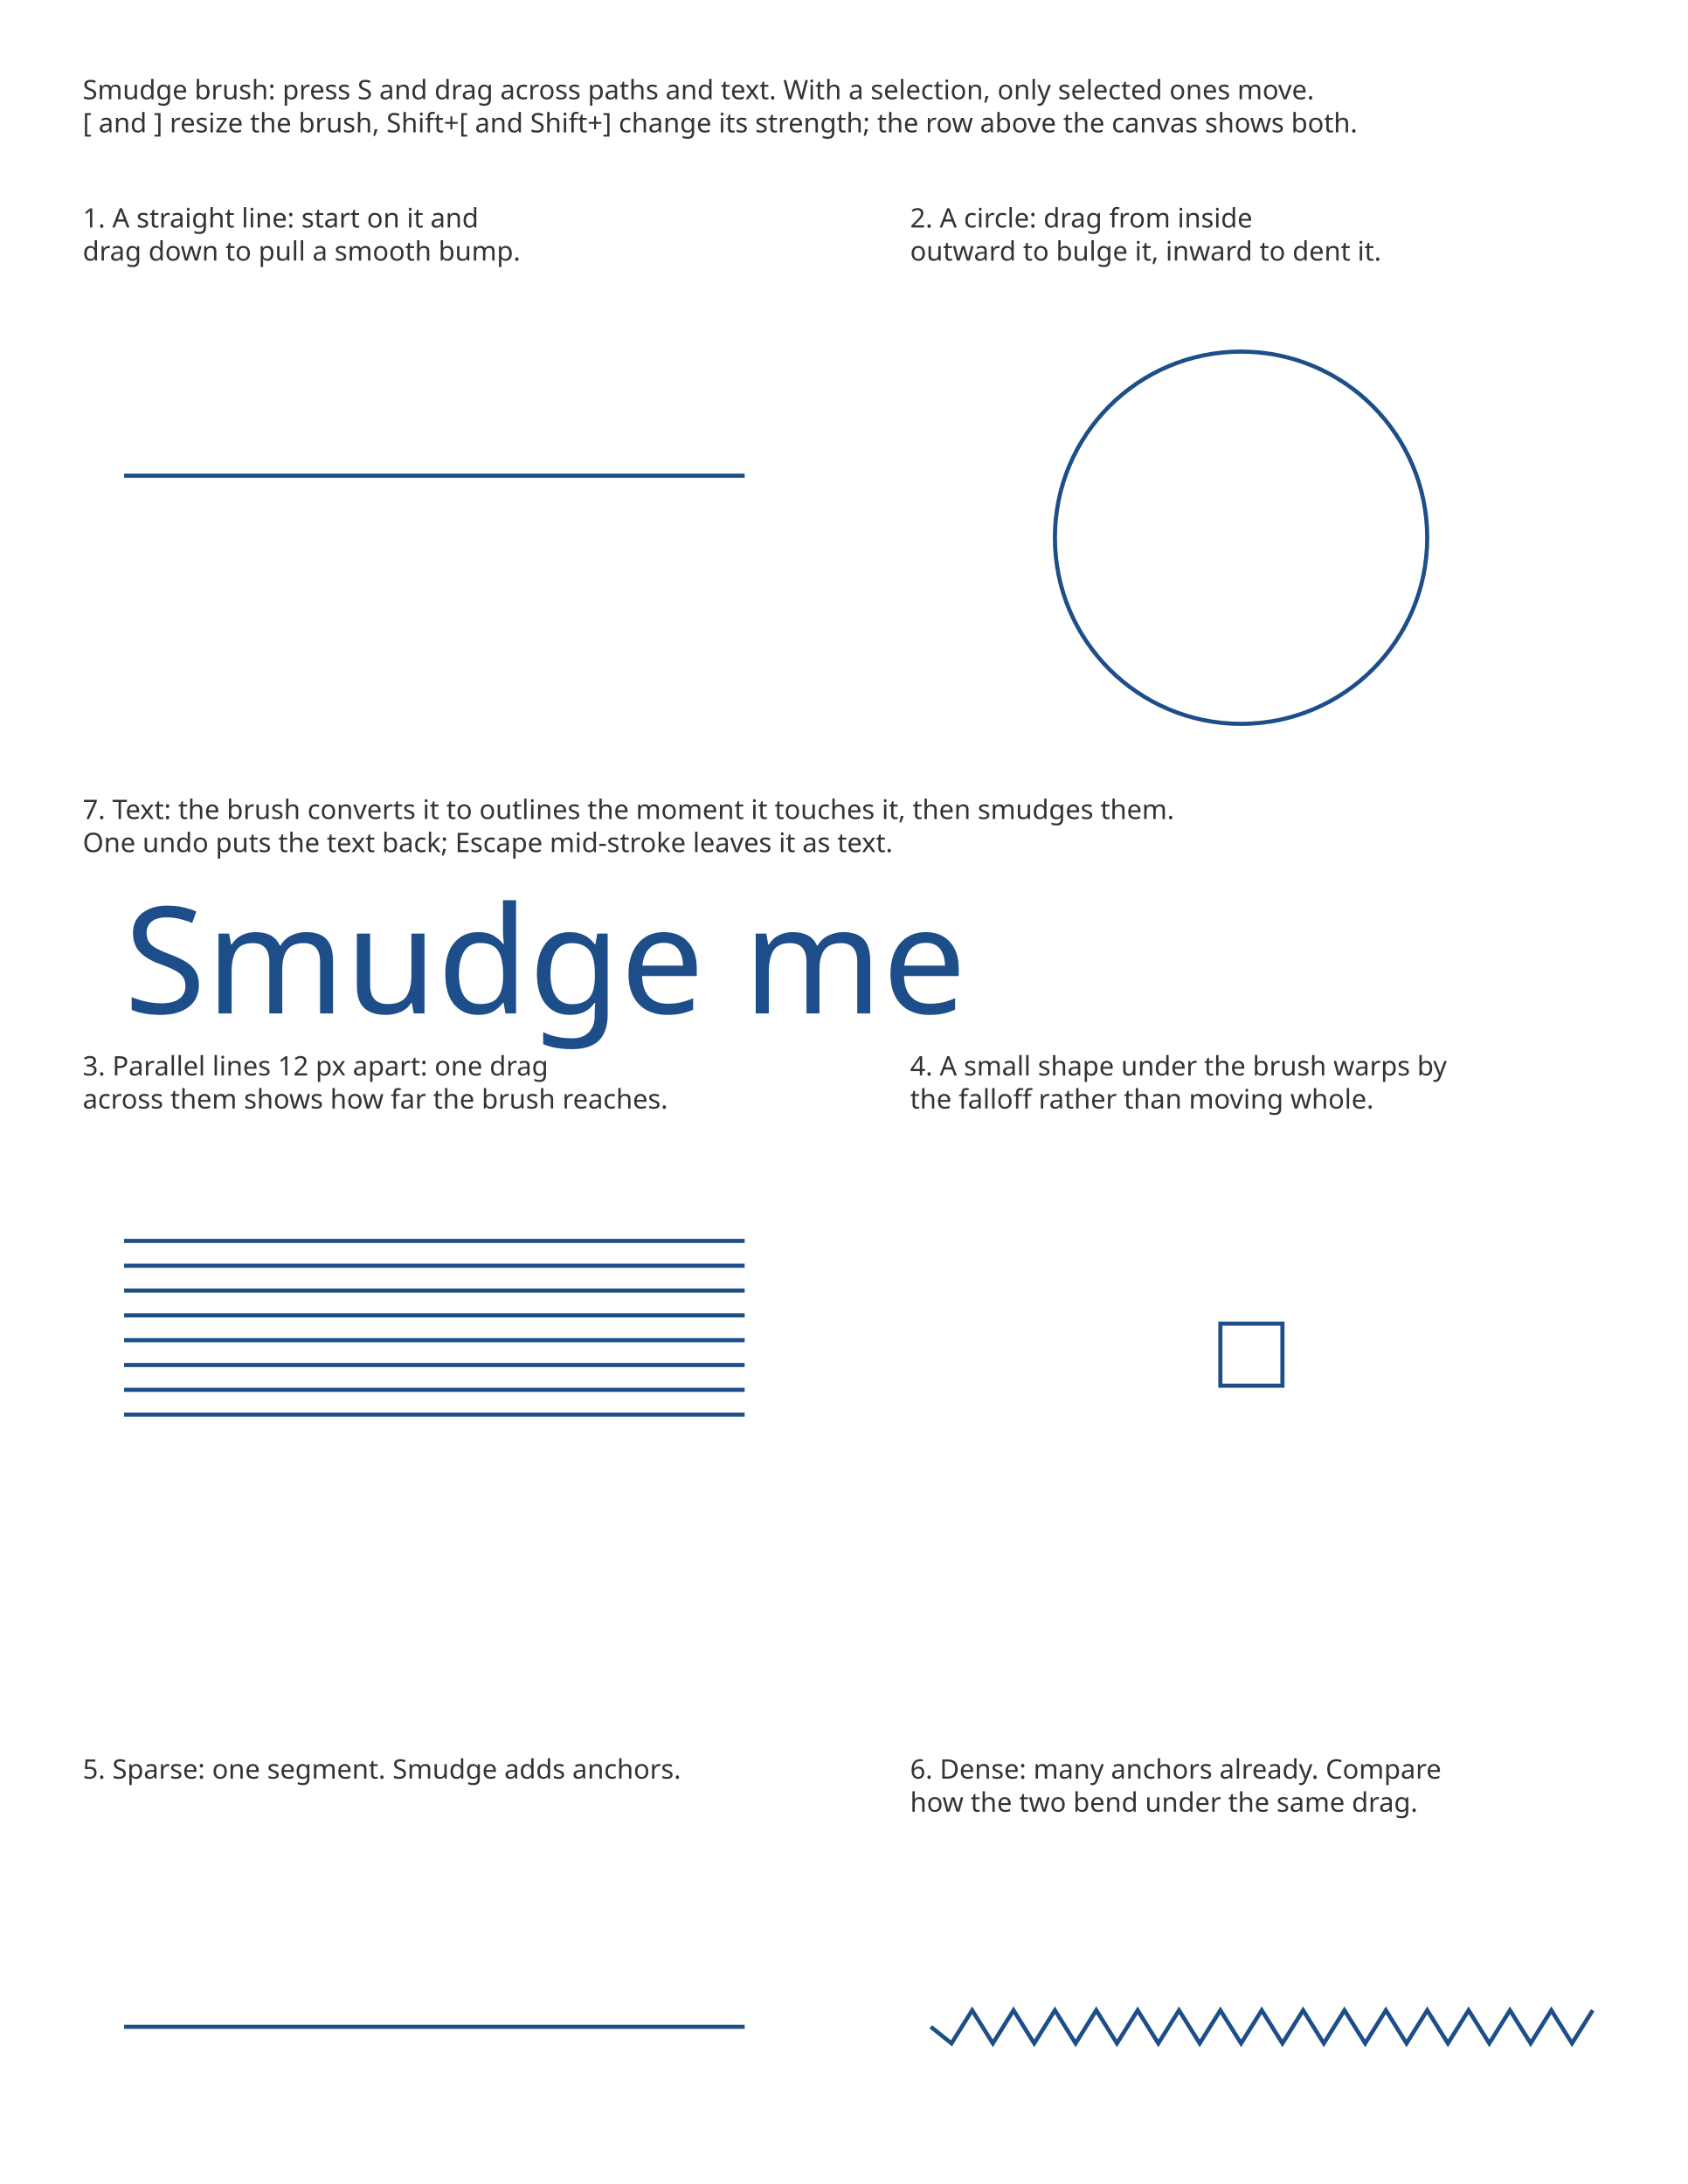
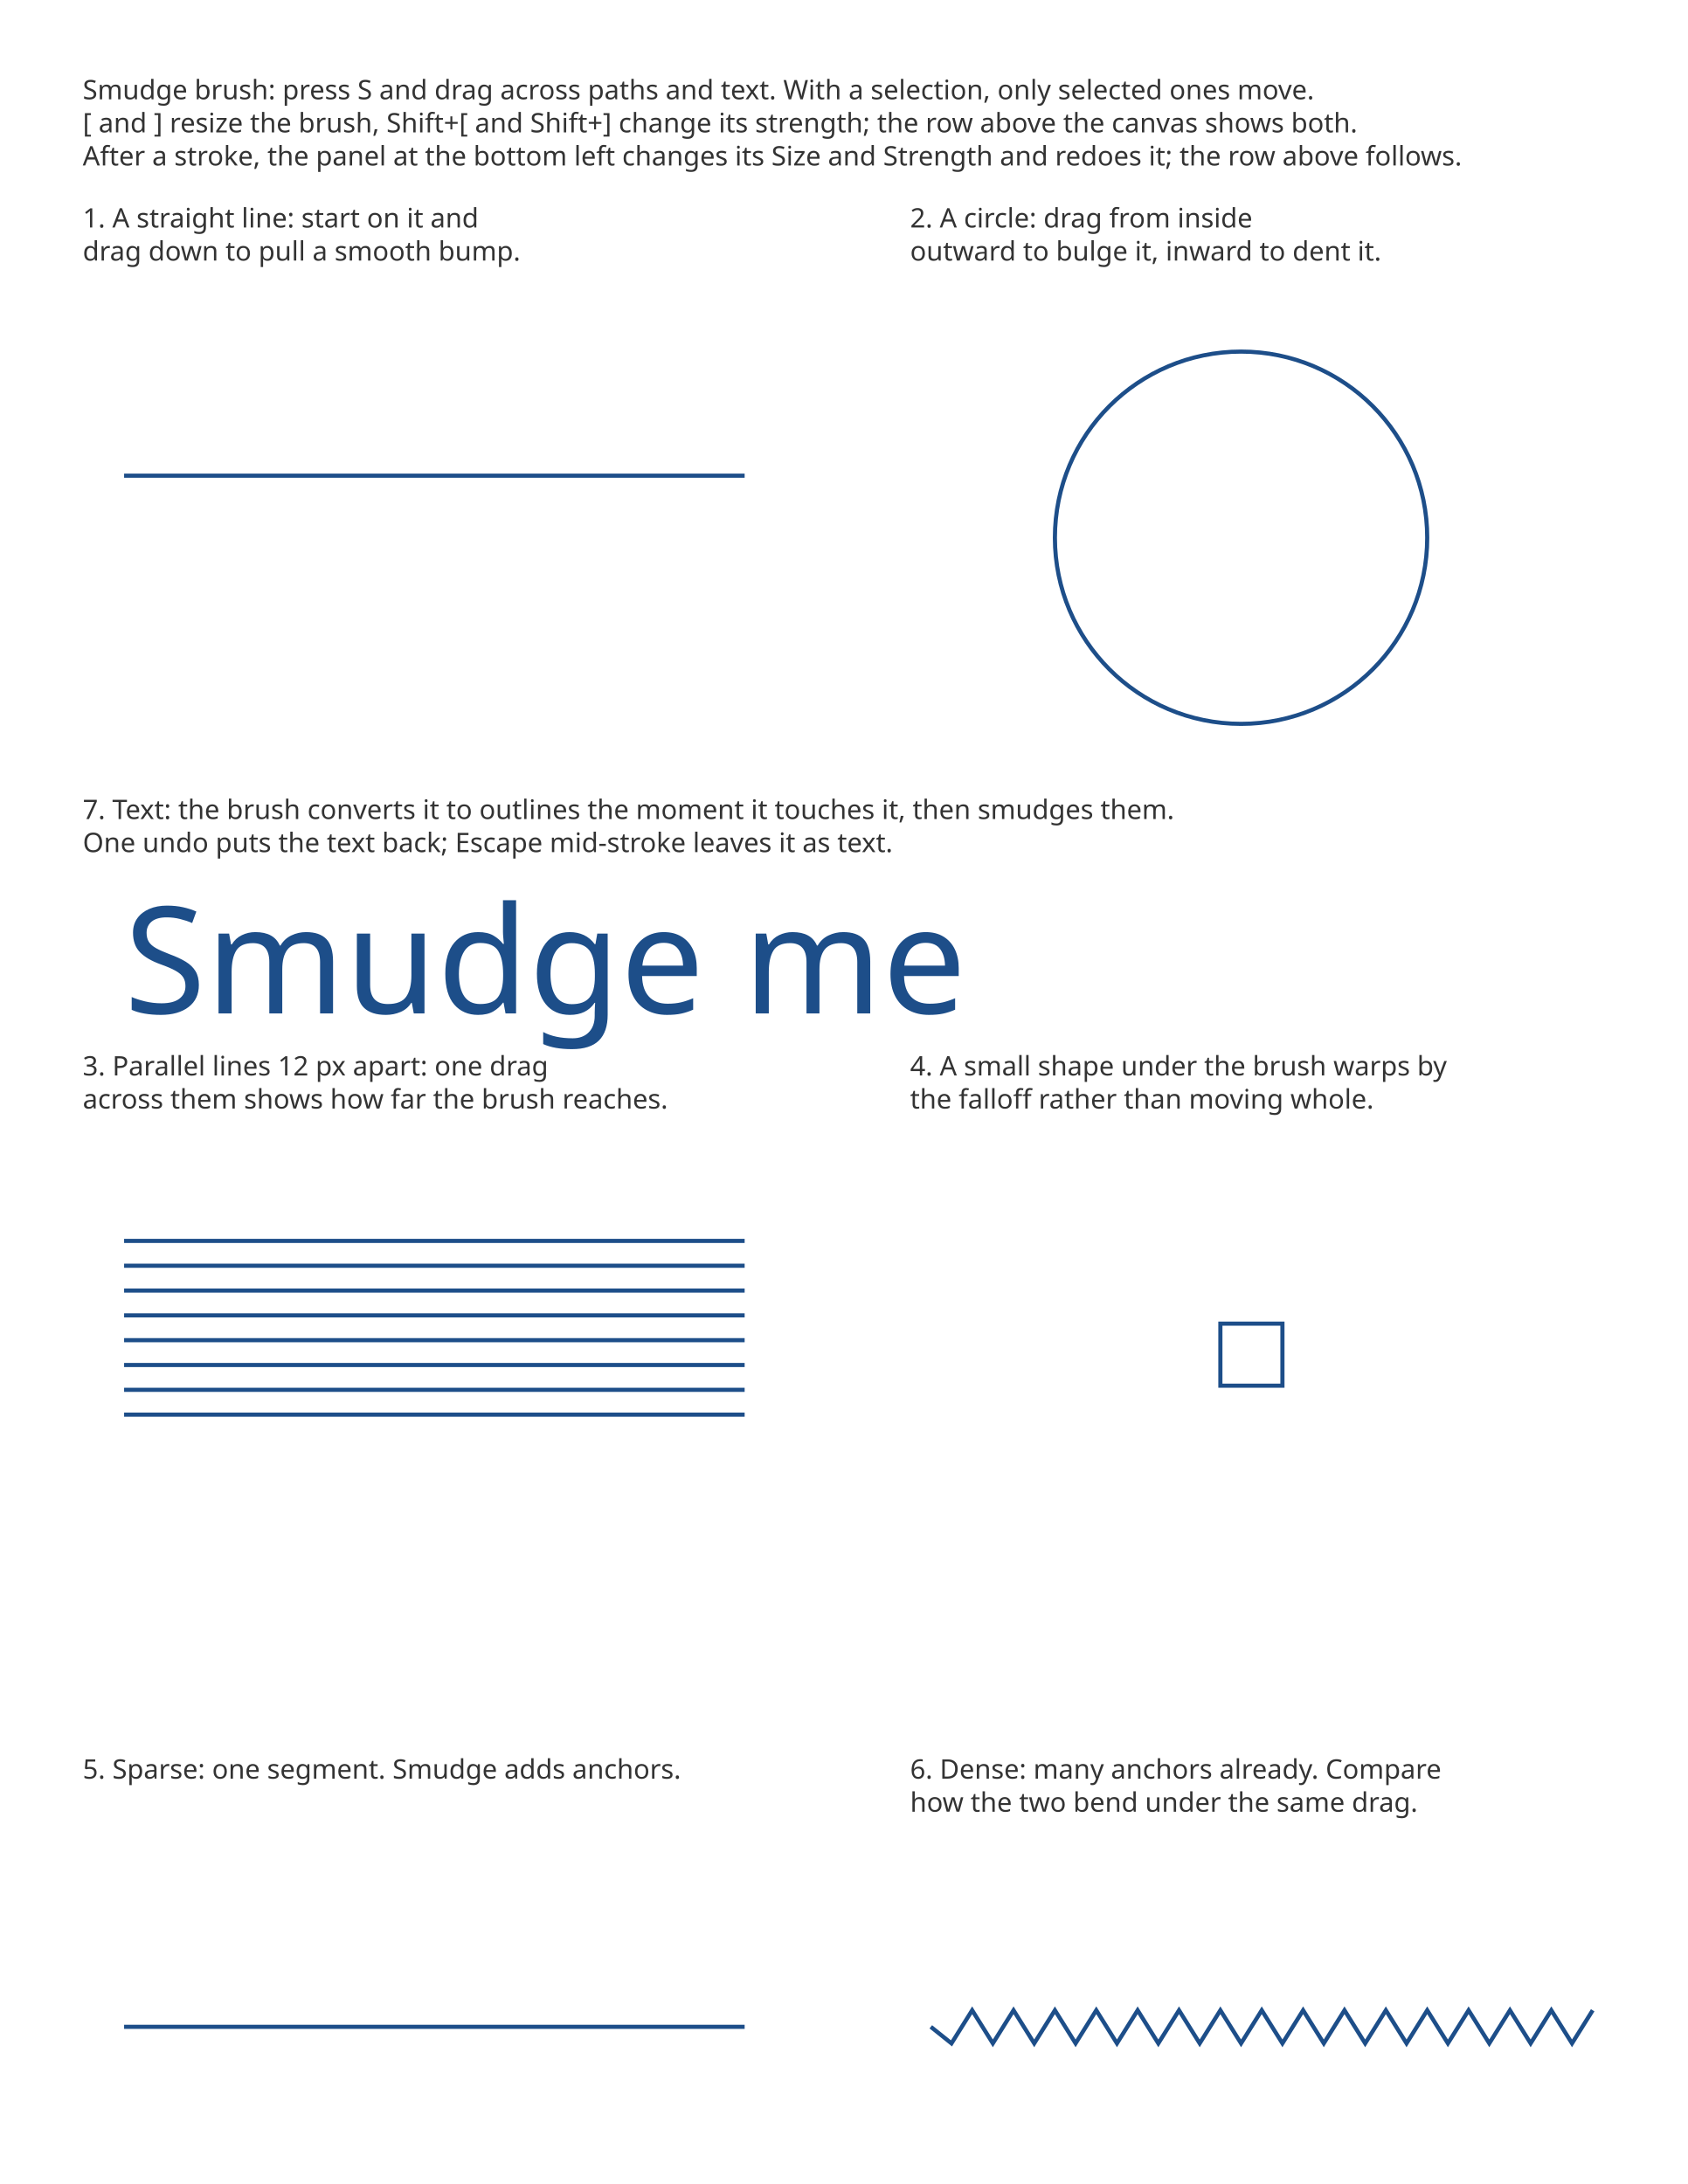
<svg xmlns="http://www.w3.org/2000/svg" width="816" height="1056" viewBox="0 0 816 1056">
  <text x="40" y="48" font-family="sans-serif" font-size="13" fill="#333">Smudge brush: press S and drag across paths and text. With a selection, only selected ones move.</text>
  <text x="40" y="64" font-family="sans-serif" font-size="13" fill="#333">[ and ] resize the brush, Shift+[ and Shift+] change its strength; the row above the canvas shows both.</text>
+   <text x="40" y="80" font-family="sans-serif" font-size="13" fill="#333">After a stroke, the panel at the bottom left changes its Size and Strength and redoes it; the row above follows.</text>
  <text x="40" y="110" font-family="sans-serif" font-size="13" fill="#333">1. A straight line: start on it and</text>
  <text x="40" y="126" font-family="sans-serif" font-size="13" fill="#333">drag down to pull a smooth bump.</text>
  <path d="M 60 230 L 360 230" fill="none" stroke="#1d4e89" stroke-width="2" />
  <text x="440" y="110" font-family="sans-serif" font-size="13" fill="#333">2. A circle: drag from inside</text>
  <text x="440" y="126" font-family="sans-serif" font-size="13" fill="#333">outward to bulge it, inward to dent it.</text>
  <path d="M 690.00 260.00 C 690.00 309.71 649.71 350.00 600.00 350.00 C 550.29 350.00 510.00 309.71 510.00 260.00 C 510.00 210.29 550.29 170.00 600.00 170.00 C 649.71 170.00 690.00 210.29 690.00 260.00 Z" fill="none" stroke="#1d4e89" stroke-width="2" />
  <text x="40" y="520" font-family="sans-serif" font-size="13" fill="#333">3. Parallel lines 12 px apart: one drag</text>
  <text x="40" y="536" font-family="sans-serif" font-size="13" fill="#333">across them shows how far the brush reaches.</text>
  <path d="M 60 600 L 360 600" fill="none" stroke="#1d4e89" stroke-width="2" />
  <path d="M 60 612 L 360 612" fill="none" stroke="#1d4e89" stroke-width="2" />
  <path d="M 60 624 L 360 624" fill="none" stroke="#1d4e89" stroke-width="2" />
  <path d="M 60 636 L 360 636" fill="none" stroke="#1d4e89" stroke-width="2" />
  <path d="M 60 648 L 360 648" fill="none" stroke="#1d4e89" stroke-width="2" />
  <path d="M 60 660 L 360 660" fill="none" stroke="#1d4e89" stroke-width="2" />
  <path d="M 60 672 L 360 672" fill="none" stroke="#1d4e89" stroke-width="2" />
  <path d="M 60 684 L 360 684" fill="none" stroke="#1d4e89" stroke-width="2" />
  <text x="440" y="520" font-family="sans-serif" font-size="13" fill="#333">4. A small shape under the brush warps by</text>
  <text x="440" y="536" font-family="sans-serif" font-size="13" fill="#333">the falloff rather than moving whole.</text>
  <path d="M 590 640 L 620 640 L 620 670 L 590 670 Z" fill="none" stroke="#1d4e89" stroke-width="2" />
  <text x="40" y="860" font-family="sans-serif" font-size="13" fill="#333">5. Sparse: one segment. Smudge adds anchors.</text>
  <path d="M 60 980 L 360 980" fill="none" stroke="#1d4e89" stroke-width="2" />
  <text x="440" y="860" font-family="sans-serif" font-size="13" fill="#333">6. Dense: many anchors already. Compare</text>
  <text x="440" y="876" font-family="sans-serif" font-size="13" fill="#333">how the two bend under the same drag.</text>
  <path d="M 450 980 L 460 988 L 470 972 L 480 988 L 490 972 L 500 988 L 510 972 L 520 988 L 530 972 L 540 988 L 550 972 L 560 988 L 570 972 L 580 988 L 590 972 L 600 988 L 610 972 L 620 988 L 630 972 L 640 988 L 650 972 L 660 988 L 670 972 L 680 988 L 690 972 L 700 988 L 710 972 L 720 988 L 730 972 L 740 988 L 750 972 L 760 988 L 770 972" fill="none" stroke="#1d4e89" stroke-width="2" />
  <text x="40" y="396" font-family="sans-serif" font-size="13" fill="#333">7. Text: the brush converts it to outlines the moment it touches it, then smudges them.</text>
  <text x="40" y="412" font-family="sans-serif" font-size="13" fill="#333">One undo puts the text back; Escape mid-stroke leaves it as text.</text>
  <text x="60" y="490" font-family="sans-serif" font-size="72" fill="#1d4e89">Smudge me</text>
</svg>
